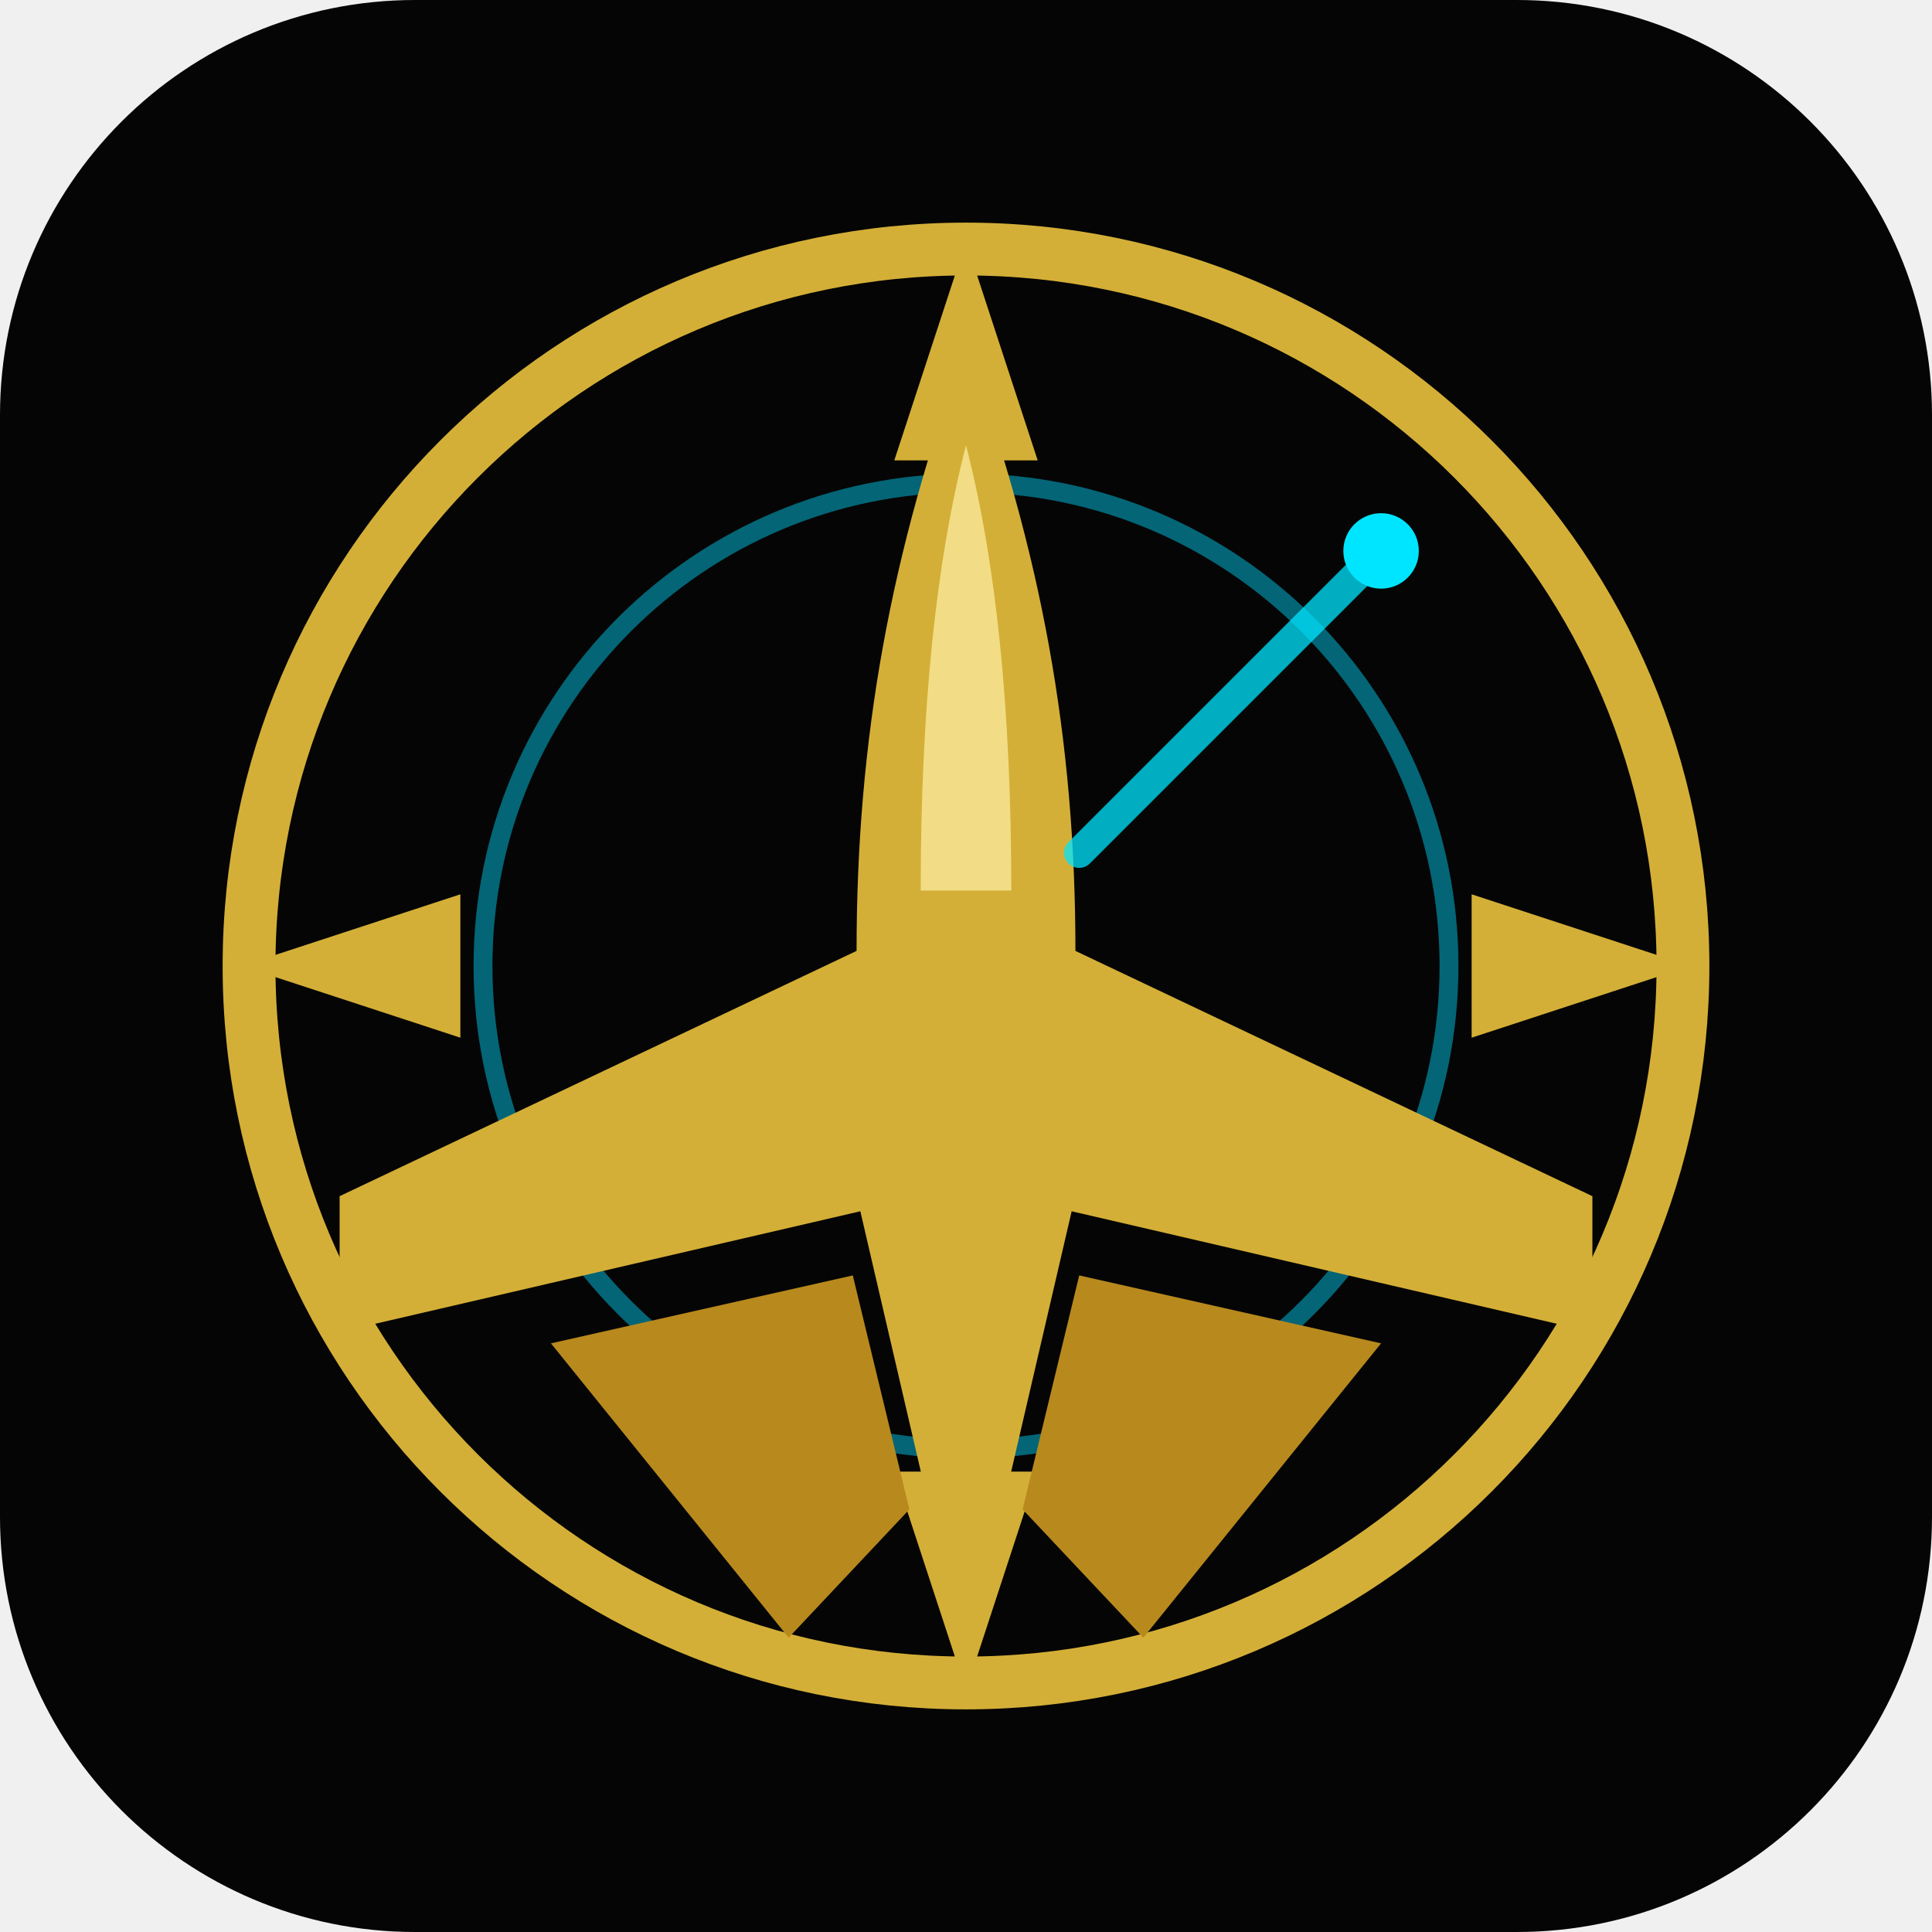
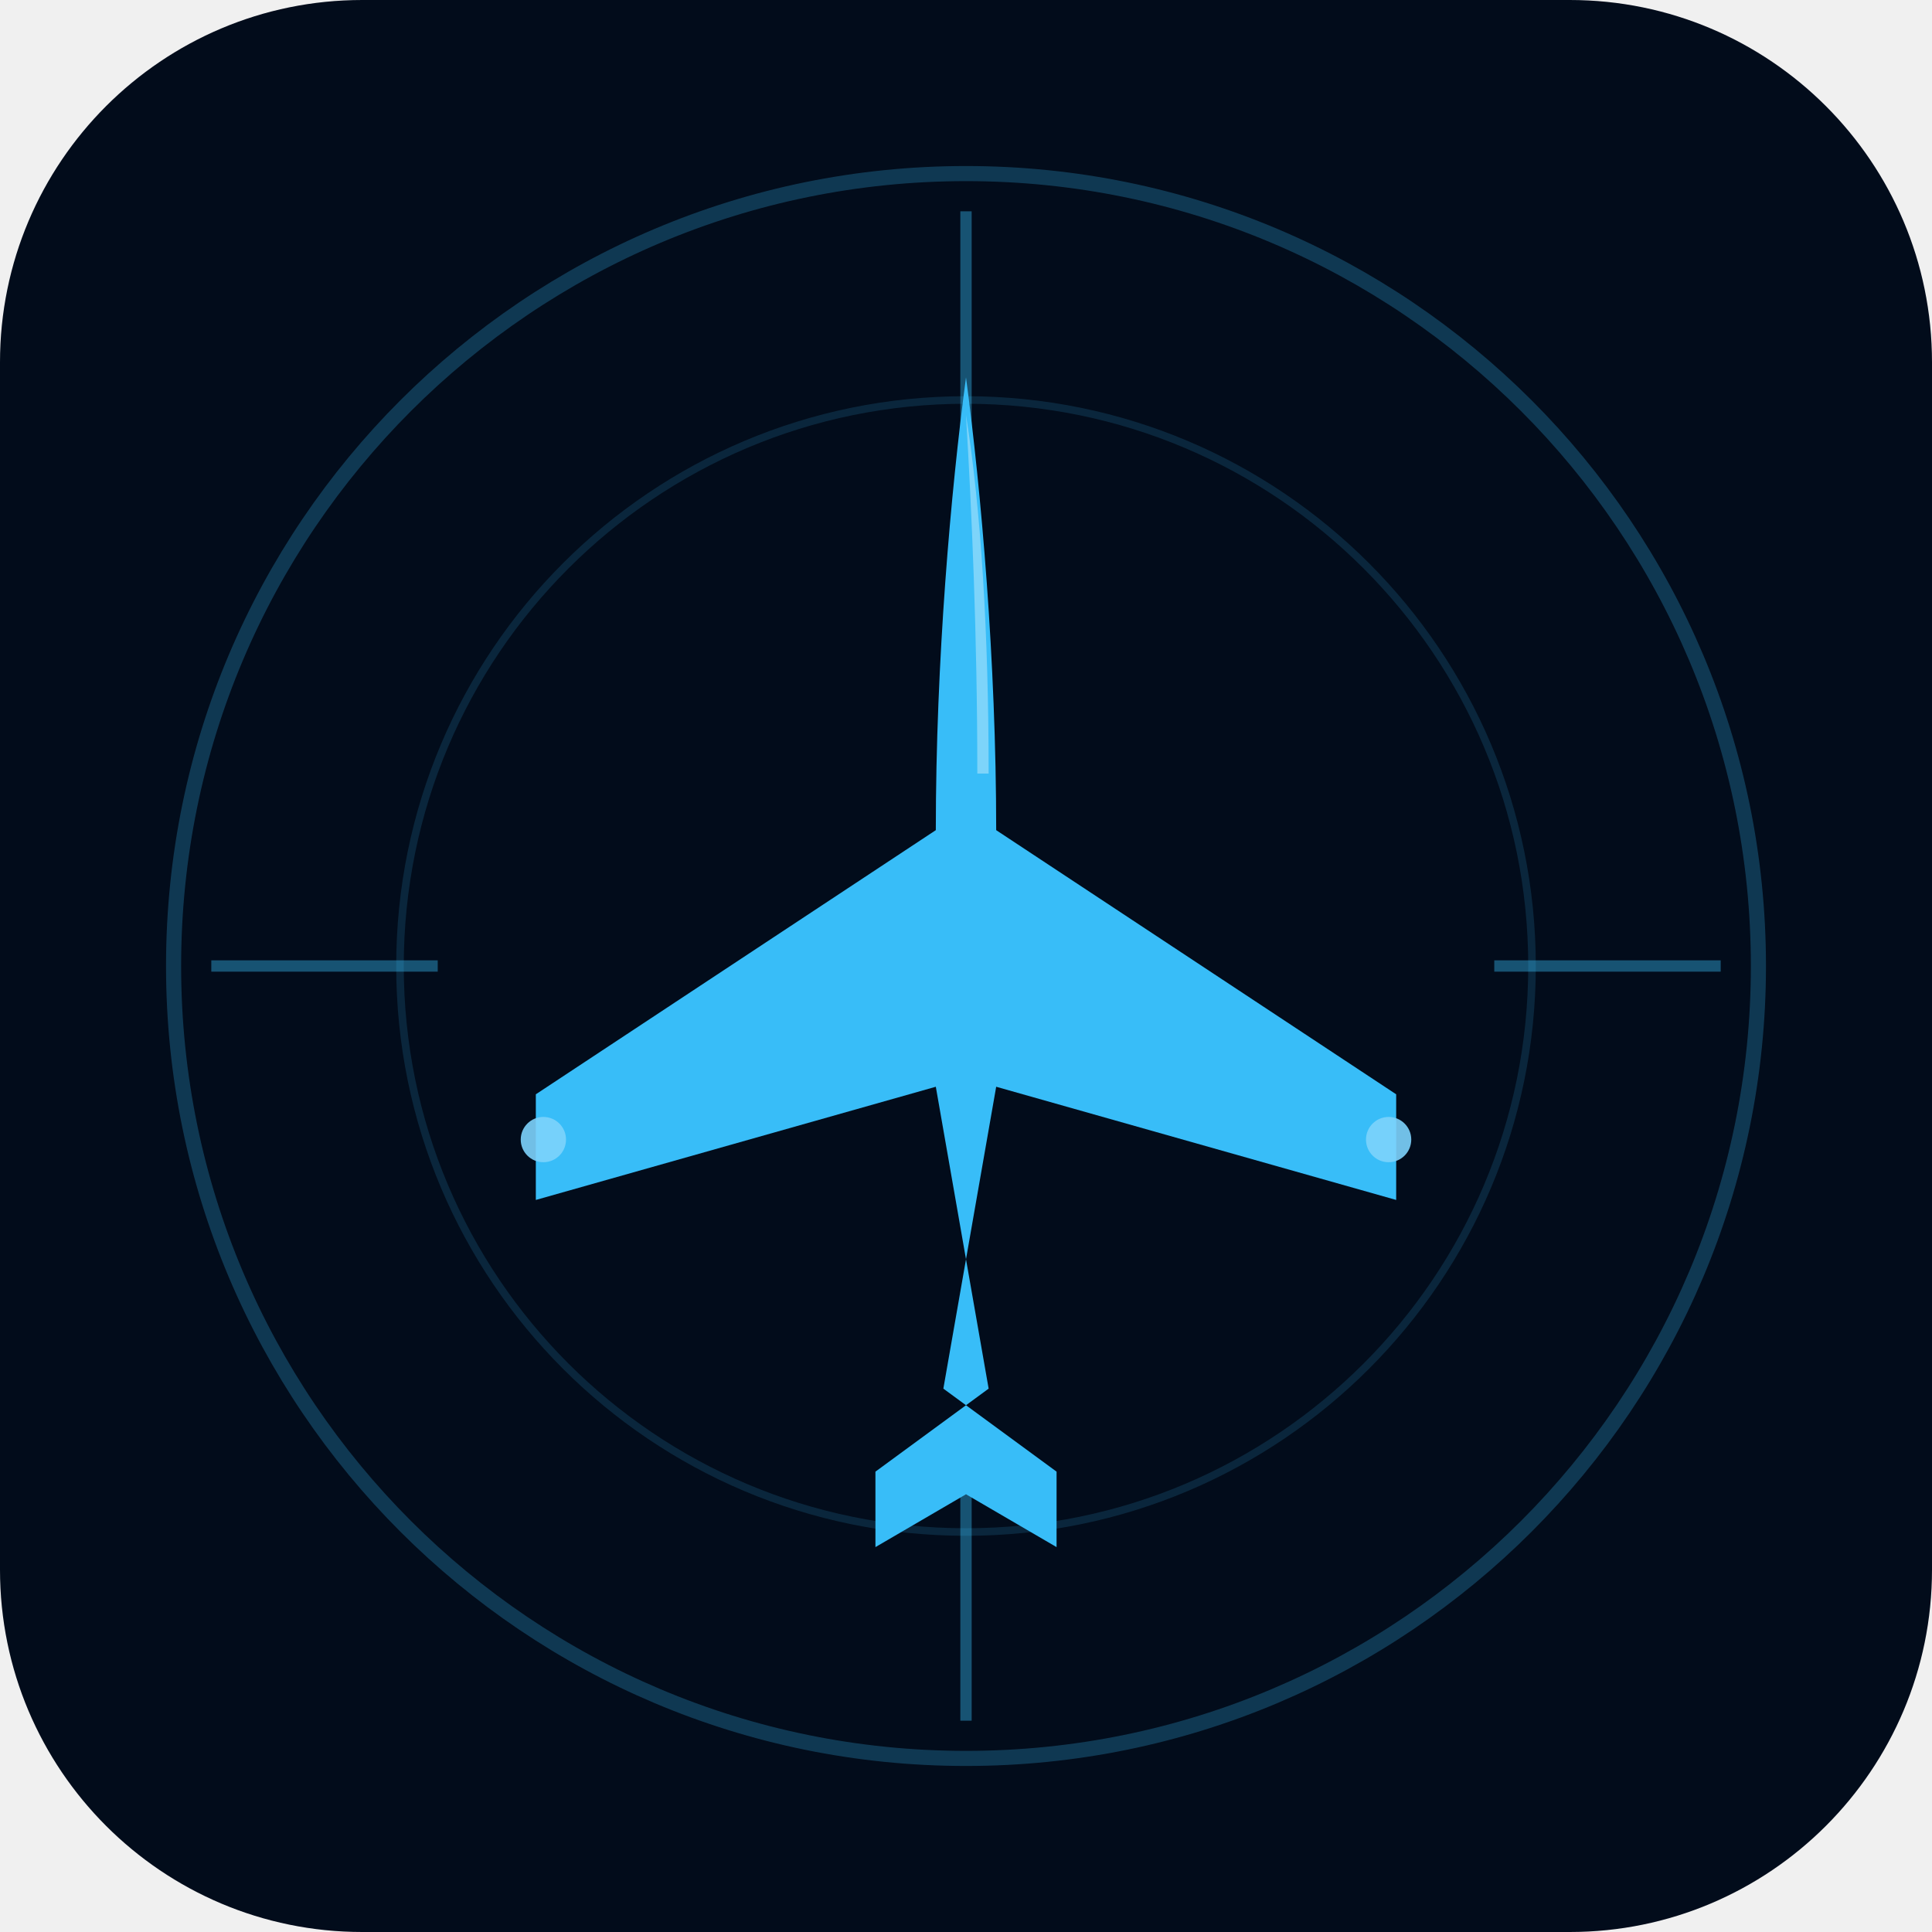
<svg xmlns="http://www.w3.org/2000/svg" viewBox="0 0 512 512">
-   <rect width="512" height="512" rx="110" fill="#050505" />
-   <circle cx="256" cy="256" r="190" fill="none" stroke="#d4af37" stroke-width="14" />
-   <circle cx="256" cy="256" r="128" fill="none" stroke="#00d9ff" stroke-width="5" opacity="0.45" />
-   <path d="M256 64l19 58h-38l19-58zM256 448l-19-58h38l-19 58zM64 256l58-19v38l-58-19zM448 256l-58 19v-38l58 19z" fill="#d4af37" />
-   <path d="M256 92c20 54 29 104 29 160l137 65v36l-138-32-23 99h-10l-23-99-138 32v-36l137-65c0-56 9-106 29-160z" fill="#d4af37" />
-   <path d="M256 118c8 31 12 70 12 118h-24c0-48 4-87 12-118z" fill="#fff1a8" opacity="0.7" />
-   <path d="M146 356l80-18 15 62-32 34-63-78zM366 356l-80-18-15 62 32 34 63-78z" fill="#b8891d" />
-   <circle cx="366" cy="146" r="10" fill="#00e5ff" />
-   <path d="M366 146L286 226" stroke="#00e5ff" stroke-width="8" stroke-linecap="round" opacity="0.75" />
+   <rect width="512" height="512" rx="96" fill="#020c1b" />
+   <circle cx="256" cy="256" r="210" fill="none" stroke="#38bdf8" stroke-width="4" opacity="0.25" />
+   <circle cx="256" cy="256" r="150" fill="none" stroke="#38bdf8" stroke-width="2" opacity="0.15" />
+   <line x1="256" y1="56" x2="256" y2="116" stroke="#38bdf8" stroke-width="3" opacity="0.4" />
+   <line x1="256" y1="396" x2="256" y2="456" stroke="#38bdf8" stroke-width="3" opacity="0.4" />
+   <line x1="56" y1="256" x2="116" y2="256" stroke="#38bdf8" stroke-width="3" opacity="0.4" />
+   <line x1="396" y1="256" x2="456" y2="256" stroke="#38bdf8" stroke-width="3" opacity="0.4" />
+   <path d="M256 100 C260 130 264 175 264 220 L370 290 370 318 264 288 250 368 280 390 280 410 256 396 232 410 232 390 262 368 248 288 142 318 142 290 248 220 C248 175 252 130 256 100Z" fill="#38bdf8" />
+   <path d="M256 110 C257.5 135 259 168 259 205 L262 205 C262 168 260 135 256 110Z" fill="#ffffff" opacity="0.35" />
+   <circle cx="368" cy="302" r="6" fill="#7dd3fc" opacity="0.9" />
+   <circle cx="144" cy="302" r="6" fill="#7dd3fc" opacity="0.9" />
</svg>
